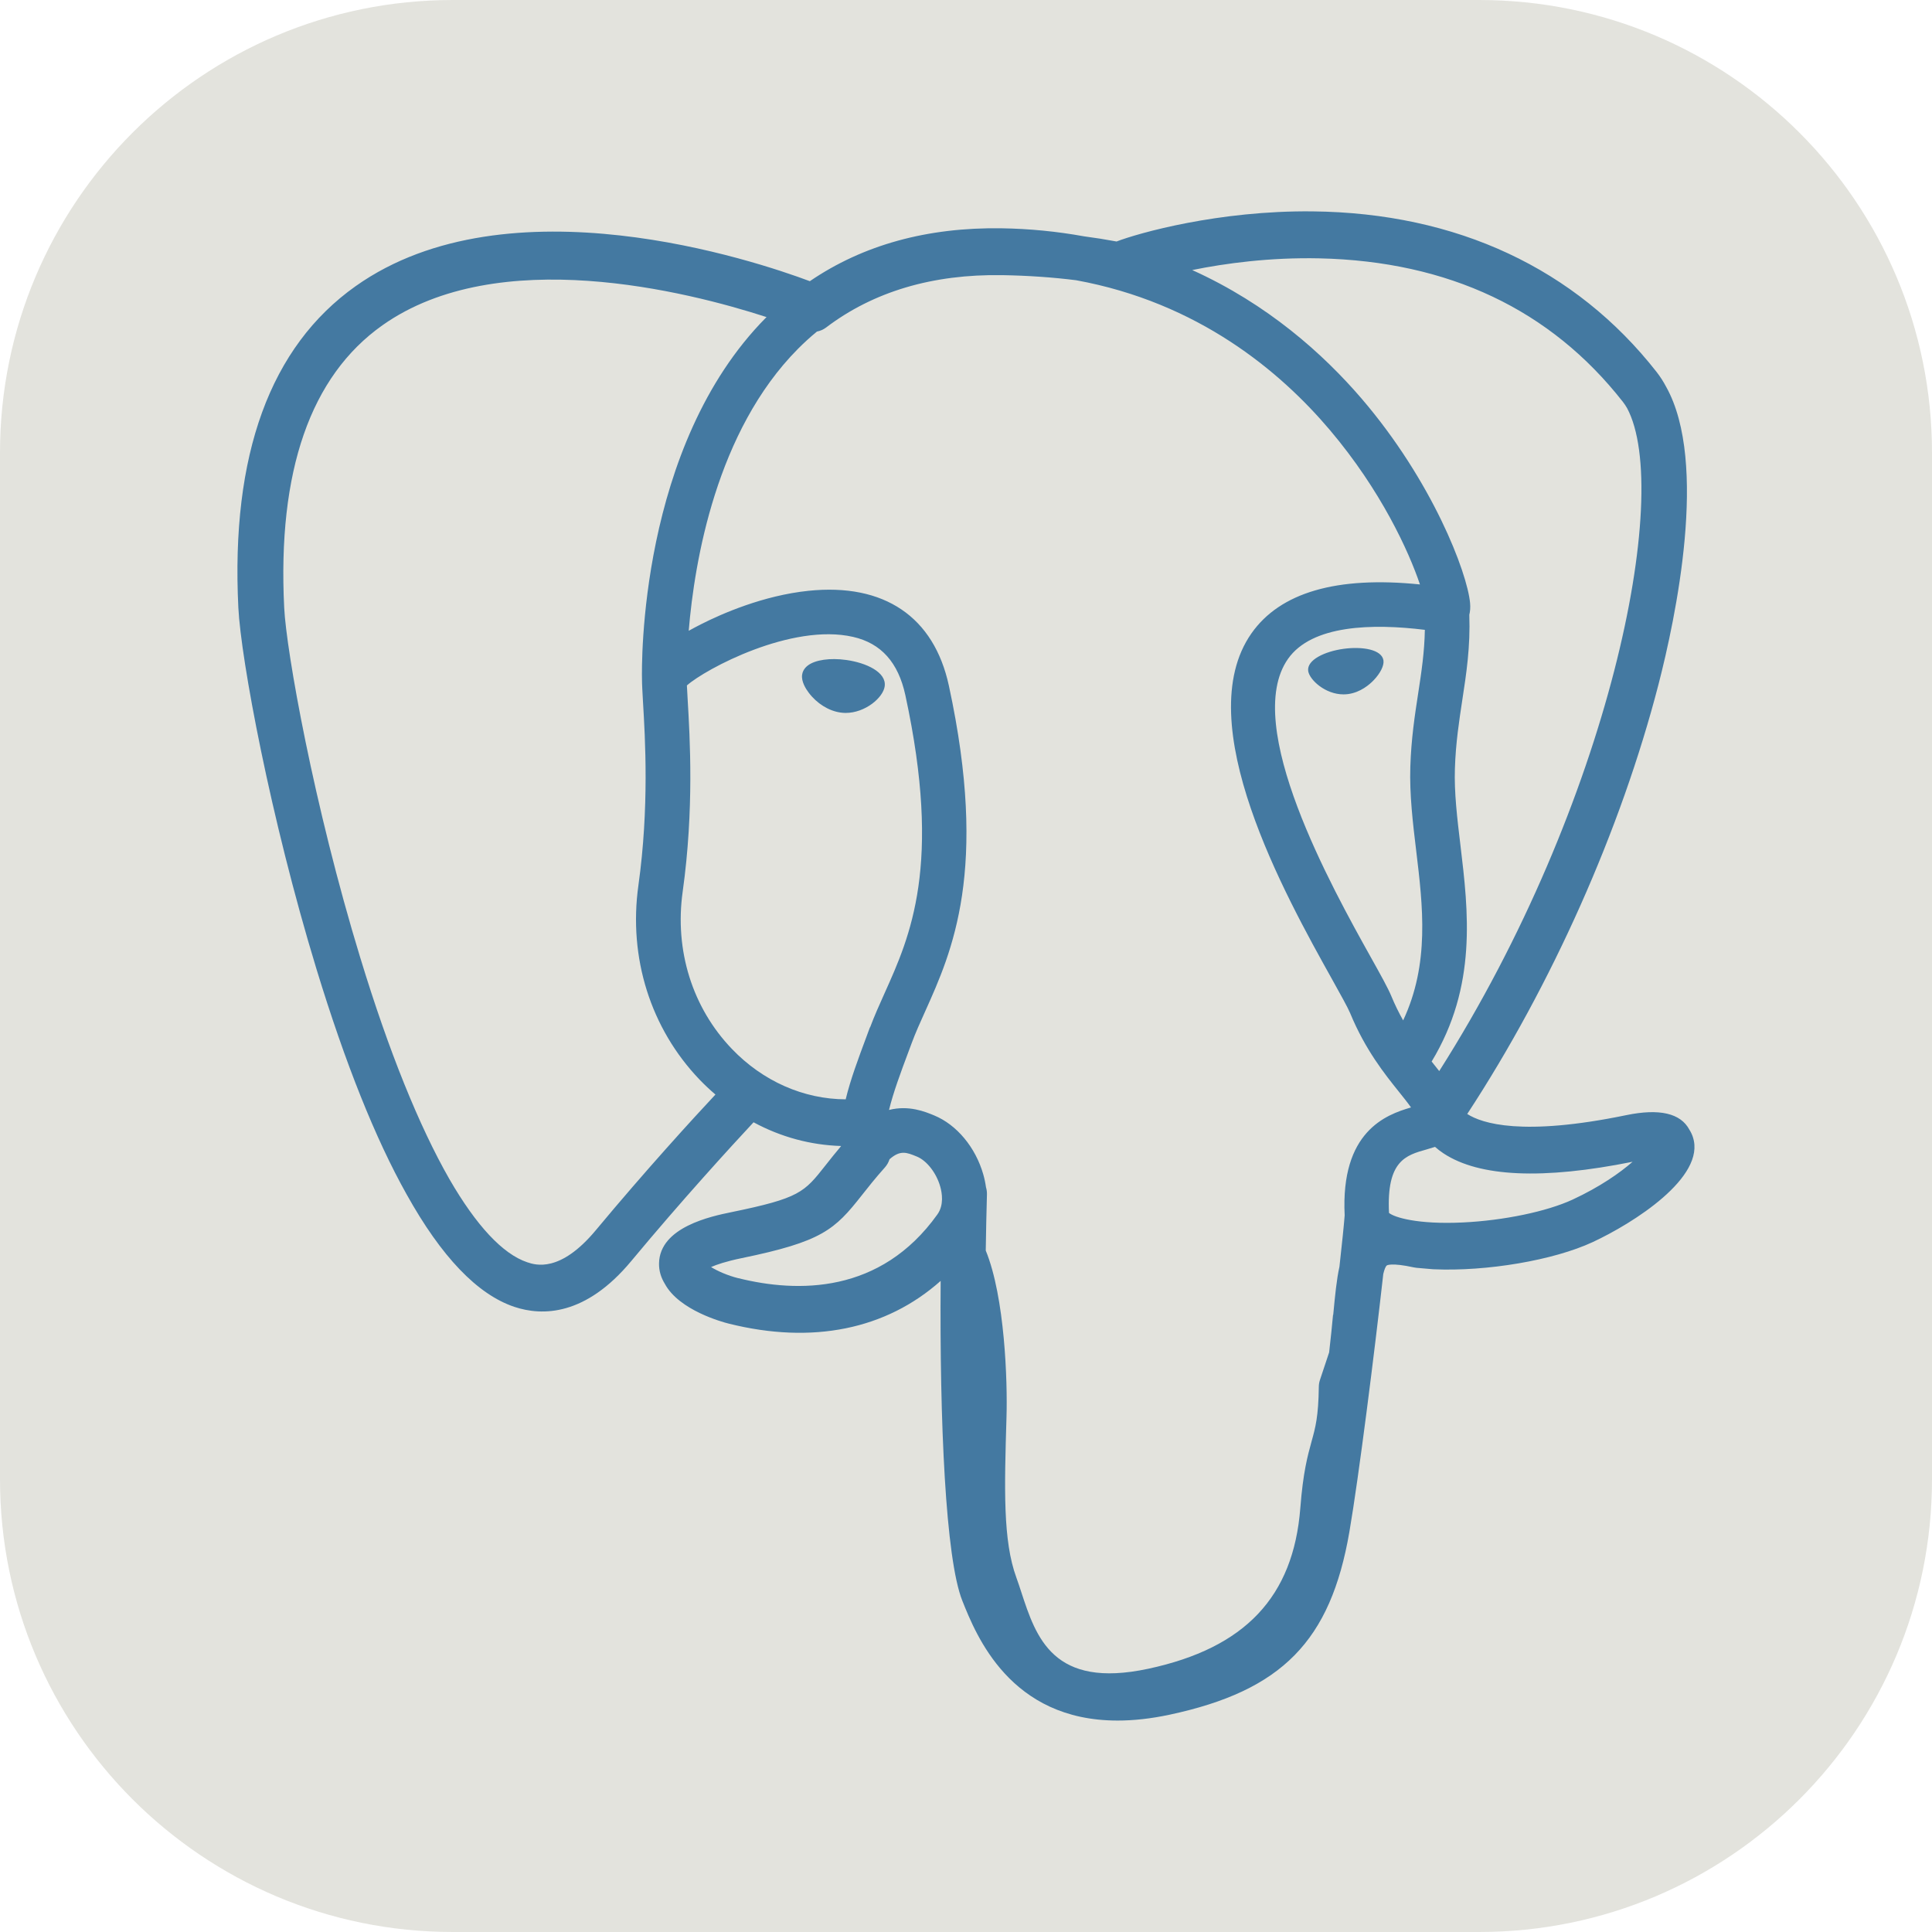
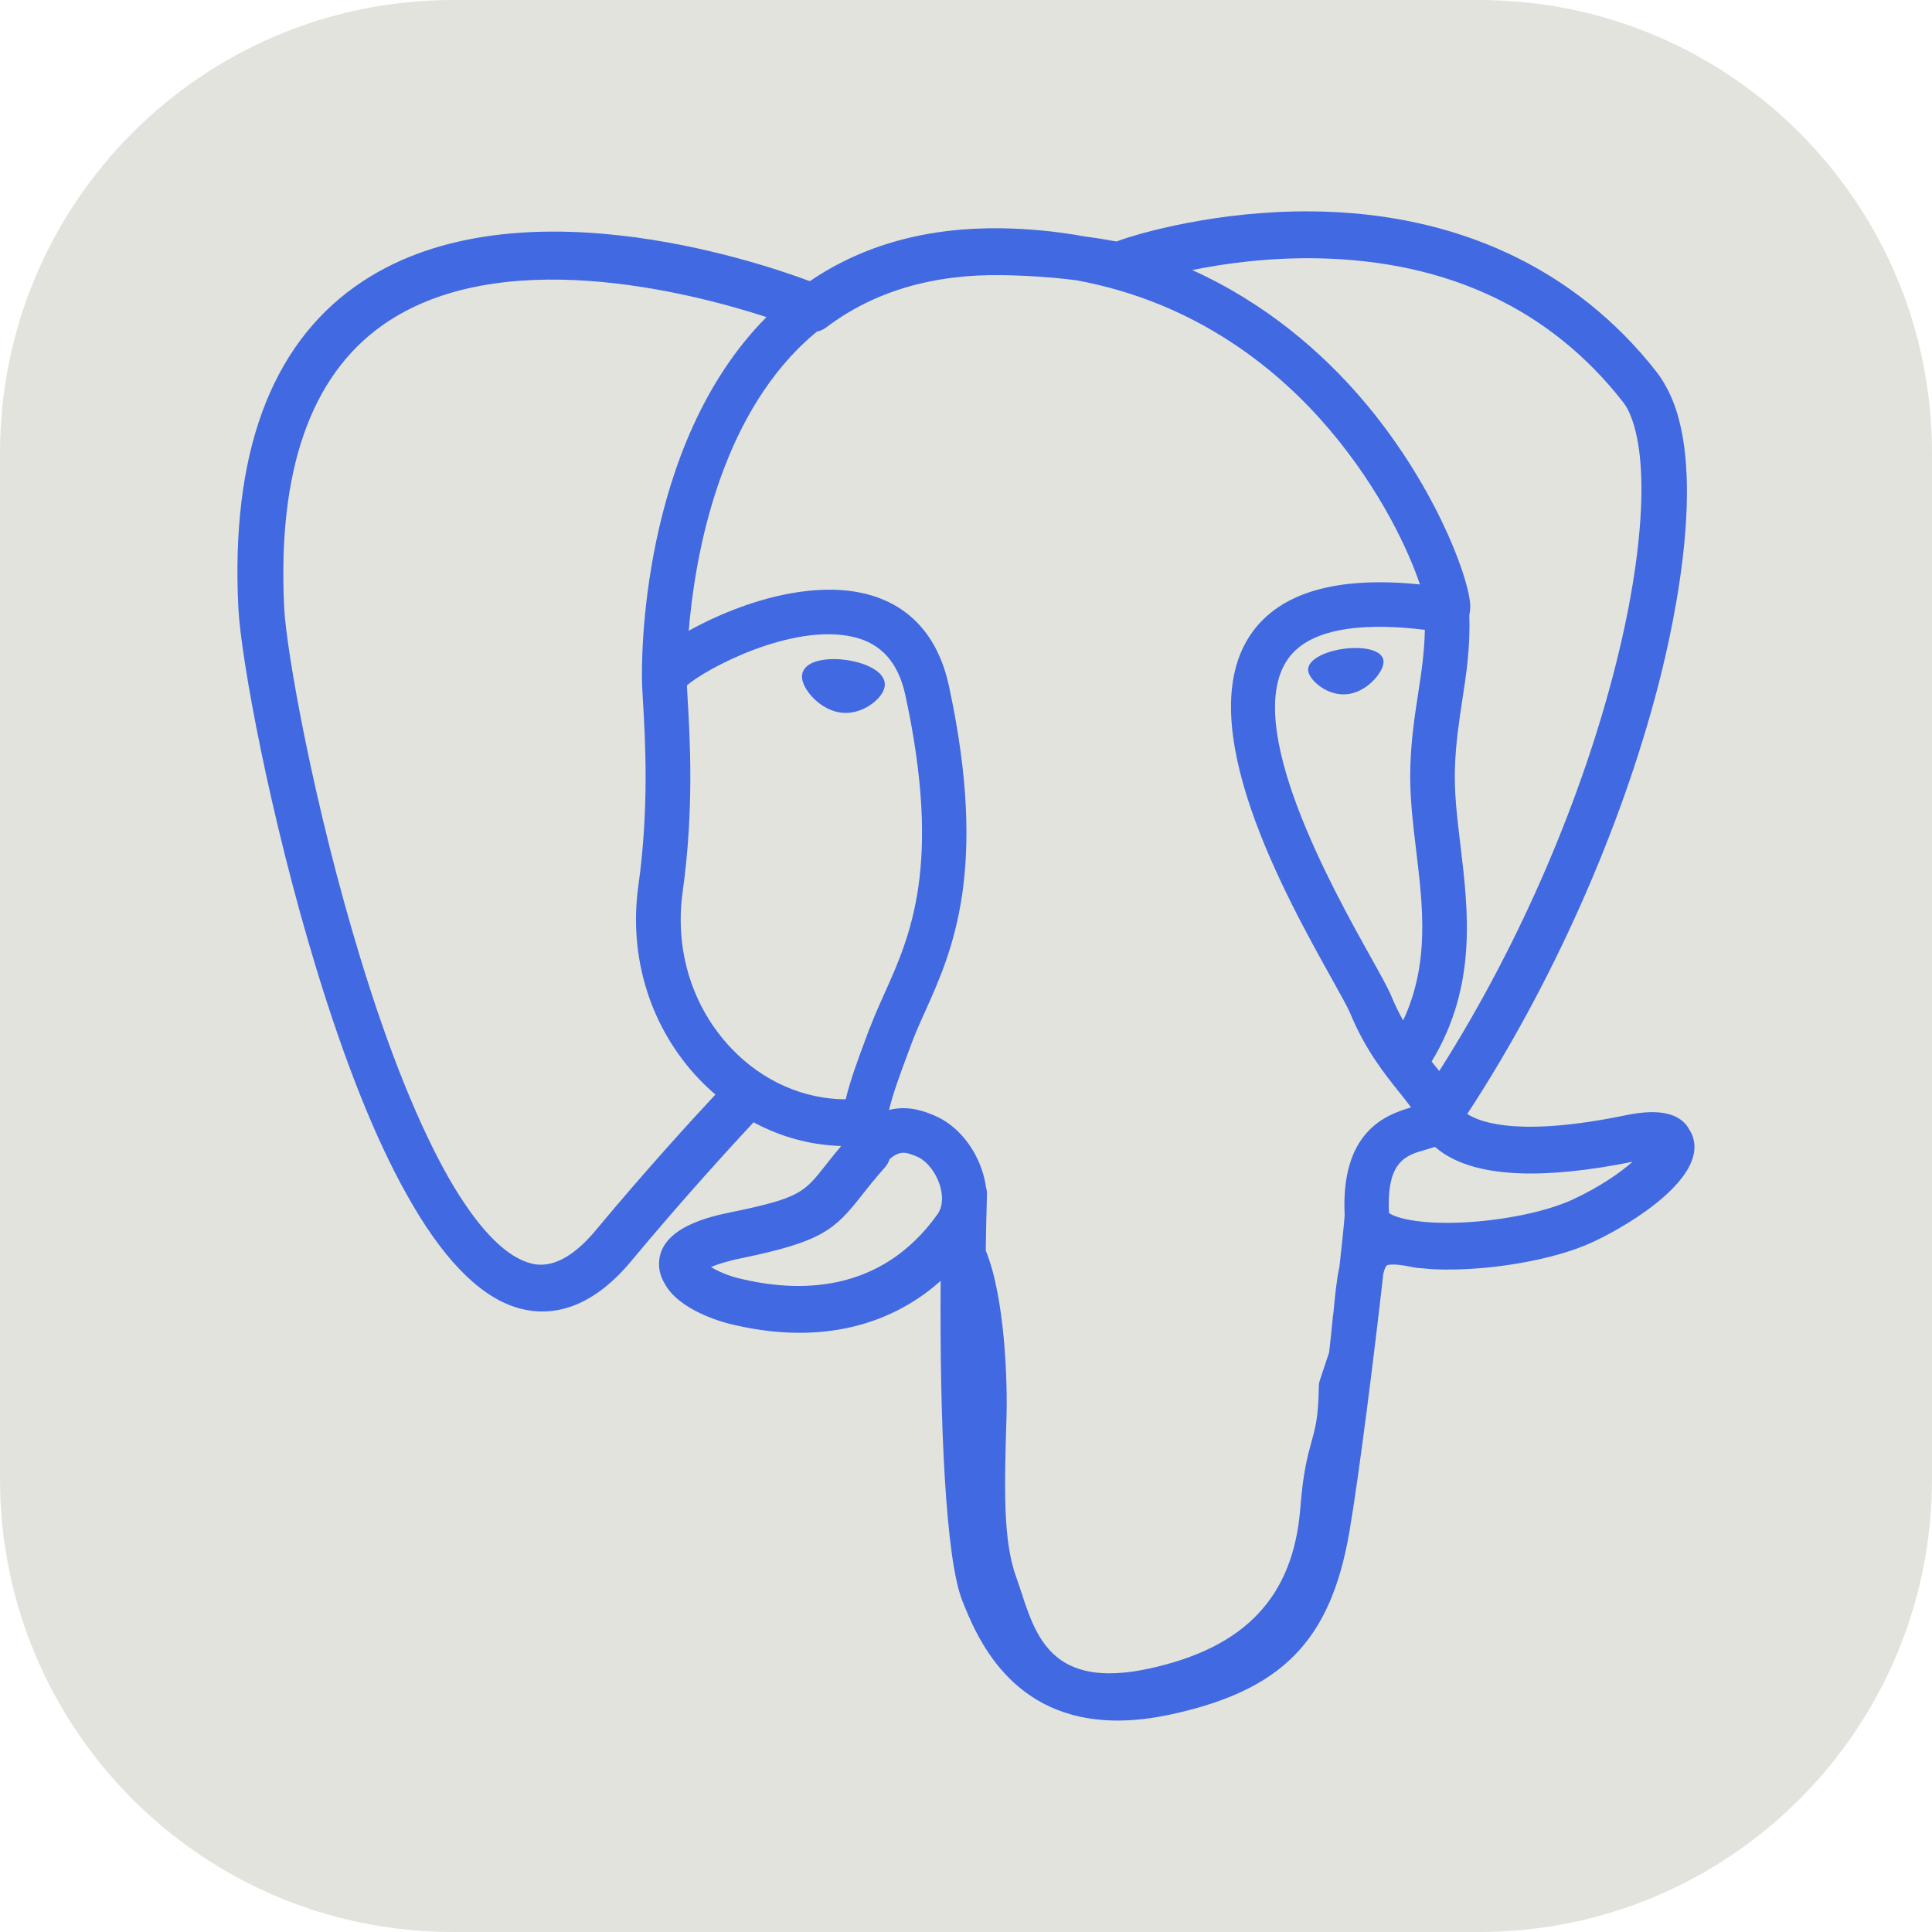
<svg xmlns="http://www.w3.org/2000/svg" width="256" height="256" viewBox="0 0 256 256" fill="none">
  <rect width="256" height="256" rx="60" fill="#E3E3DD" />
-   <svg x="28" y="28" width="200" height="200" viewBox="0 0 24 24" fill="#4479A1" preserveAspectRatio="xMidYMid meet">
-     <path d="M23.559 14.723a.527.527 0 0 0-.056-.119c-.139-.263-.477-.342-1.007-.232-1.653.341-2.293.131-2.526-.019 1.342-2.048 2.445-4.522 3.041-6.83.271-1.051.798-3.524.122-4.732a1.564 1.564 0 0 0-.151-.235C21.693.909 19.801.025 17.51.001c-1.495-.016-2.771.346-3.116.479a9.449 9.449 0 0 0-.516-.082 8.044 8.044 0 0 0-1.311-.128c-1.182-.018-2.204.264-3.05.841-.857-.321-4.789-1.645-7.222.079C.936 2.153.309 3.873.43 6.304c.041.818.507 3.334 1.242 5.744.46 1.506.939 2.702 1.433 3.582.553.994 1.126 1.593 1.714 1.79.447.149 1.133.144 1.858-.728.801-.964 1.59-1.826 1.945-2.207.435.235.906.362 1.39.377a.057.057 0 0 0 0.0.004 11.031 11.031 0 0 0-.247.305c-.339.43-.409.52-1.5.744-.31.064-1.134.234-1.146.811-.003.122.033.231.092.327.227.423.922.61 1.015.633 1.335.334 2.504.092 3.371-.679-.017 2.231.077 4.417.345 5.087.221.553.762 1.905 2.469 1.904.251 0 .526-.029.83-.094 1.782-.382 2.556-1.17 2.855-2.906.15-.871.402-2.875.539-4.101.017-.07.036-.121.057-.136.001-.001.07-.047.427.031a.367.367 0 0 0 .044.007l.254.022.015.001c.847.038 1.911-.143 2.531-.431.644-.299 1.806-1.032 1.595-1.67zM2.371 11.877c-.744-2.436-1.178-4.885-1.212-5.572-.109-2.171.417-3.683 1.562-4.493 1.837-1.299 4.84-.541 6.108-.13-.003.003-.007.006-.01.009-2.024 2.044-1.976 5.536-1.971 5.75-0.0.082.007.199.016.359.035.587.1 1.68-.073 2.918-.161 1.15.194 2.276.973 3.089.081.084.165.163.252.237-.347.371-1.1 1.193-1.903 2.158-.568.682-.96.552-1.089.509-.392-.131-.813-.587-1.238-1.322-.48-.839-.964-2.032-1.415-3.513zm6.007 5.087c-.171-.043-.327-.113-.432-.177.089-.039.237-.09.483-.141 1.283-.264 1.482-.451 1.914-1.0.099-.126.212-.269.367-.443a.355.355 0 0 0 .074-.13c.171-.151.272-.11.437-.042.156.065.308.26.369.475.029.102.062.294-.045.444-.904 1.266-2.222 1.249-3.168 1.013zm2.094-3.988-.052.141c-.133.357-.257.688-.333 1.003-.667-.002-1.317-.287-1.81-.802-.628-.655-.913-1.566-.782-2.5.183-1.308.115-2.447.079-3.059-.005-.086-.009-.161-.012-.22.296-.262 1.666-.996 2.643-.772.446.102.718.406.831.928.585 2.704.077 3.831-.33 4.736-.084.187-.163.363-.231.545zm7.364 4.572c-.017.177-.036.376-.062.596l-.146.438a.355.355 0 0 0-.018.108c-.006.475-.054.649-.115.869-.063.229-.135.489-.179 1.058-.11 1.414-.878 2.227-2.417 2.557-1.516.325-1.784-.497-2.021-1.222a6.582 6.582 0 0 0-.077-.227c-.215-.586-.191-1.412-.157-2.555.017-.561-.025-1.901-.33-2.646.004-.293.011-.591.019-.892a.353.353 0 0 0-.015-.113 1.493 1.493 0 0 0-.044-.208c-.123-.428-.421-.787-.78-.935-.142-.059-.404-.167-.718-.087.067-.276.183-.588.309-.925l.053-.142c.059-.16.134-.326.213-.501.426-.948 1.011-2.245.377-5.177-.237-1.098-1.03-1.634-2.232-1.51-.721.075-1.38.365-1.709.532a5.672 5.672 0 0 0-.196.104c.092-1.106.439-3.174 1.736-4.482a4.031 4.031 0 0 1 .303-.276.353.353 0 0 0 .145-.064c.752-.571 1.694-.851 2.802-.833.409.007.802.034 1.174.081 1.939.354 3.244 1.447 4.036 2.383.814.962 1.255 1.931 1.431 2.454-1.323-.135-2.223.127-2.68.779-.993 1.419.543 4.173 1.281 5.496.135.243.252.452.289.541.24.583.551.971.779 1.255.07.087.137.171.189.245-.401.116-1.121.383-1.055 1.717-.012.156-.042.447-.083.815-.046.208-.07.46-.099.766zm.89-1.621c-.041-.832.269-.918.597-1.01a2.857 2.857 0 0 0 .135-.041 1.202 1.202 0 0 0 .134.103c.57.377 1.582.421 3.007.134-.202.177-.519.399-.953.601-.41.19-1.096.333-1.747.364-.72.034-1.086-.081-1.172-.151zm.57-9.271c-.006.351-.054.669-.105 1.002-.055.358-.112.727-.126 1.176-.014.437.04.891.093 1.33.107.887.216 1.8-.207 2.701a3.527 3.527 0 0 1-.188-.386c-.053-.128-.167-.333-.325-.616-.616-1.104-2.057-3.69-1.319-4.745.38-.543 1.341-.566 2.178-.463zm.228 7.014a12.376 12.376 0 0 0-.085-.107l-.035-.044c.726-1.2.584-2.386.458-3.438-.052-.432-.101-.84-.088-1.223.013-.406.067-.754.118-1.091.064-.415.129-.844.111-1.351.013-.053.019-.116.012-.19-.046-.485-.6-1.938-1.729-3.253-.608-.707-1.49-1.497-2.689-2.039.525-.107 1.233-.203 2.024-.186 2.051.046 3.675.814 4.824 2.282a.908.908 0 0 1 .067.1c.723 1.356-.276 6.275-2.987 10.54zm-8.817-6.116c-.025.179-.309.422-.621.422a.582.582 0 0 1-.081-.006c-.187-.026-.377-.144-.506-.316-.046-.06-.12-.178-.105-.284.005-.04.026-.099.092-.149.118-.089.352-.123.61-.087.316.044.643.194.611.419zm7.931-.411c.011.079-.049.201-.153.31-.068.072-.212.196-.408.223a.546.546 0 0 1-.075.005c-.293 0-.541-.234-.561-.372-.024-.176.264-.311.561-.352.297-.041.611.009.636.185z" />
+   <svg x="28" y="28" width="200" height="200" viewBox="0 0 24 24" preserveAspectRatio="xMidYMid meet">
+     <path fill="#4169E1" d="M23.559 14.723a.527.527 0 0 0-.056-.119c-.139-.263-.477-.342-1.007-.232-1.653.341-2.293.131-2.526-.019 1.342-2.048 2.445-4.522 3.041-6.83.271-1.051.798-3.524.122-4.732a1.564 1.564 0 0 0-.151-.235C21.693.909 19.801.025 17.51.001c-1.495-.016-2.771.346-3.116.479a9.449 9.449 0 0 0-.516-.082 8.044 8.044 0 0 0-1.311-.128c-1.182-.018-2.204.264-3.05.841-.857-.321-4.789-1.645-7.222.079C.936 2.153.309 3.873.43 6.304c.041.818.507 3.334 1.242 5.744.46 1.506.939 2.702 1.433 3.582.553.994 1.126 1.593 1.714 1.79.447.149 1.133.144 1.858-.728.801-.964 1.59-1.826 1.945-2.207.435.235.906.362 1.39.377a.057.057 0 0 0 0.0.004 11.031 11.031 0 0 0-.247.305c-.339.43-.409.52-1.5.744-.31.064-1.134.234-1.146.811-.003.122.033.231.092.327.227.423.922.61 1.015.633 1.335.334 2.504.092 3.371-.679-.017 2.231.077 4.417.345 5.087.221.553.762 1.905 2.469 1.904.251 0 .526-.029.83-.094 1.782-.382 2.556-1.17 2.855-2.906.15-.871.402-2.875.539-4.101.017-.07.036-.121.057-.136.001-.001.07-.047.427.031a.367.367 0 0 0 .044.007l.254.022.015.001c.847.038 1.911-.143 2.531-.431.644-.299 1.806-1.032 1.595-1.67zM2.371 11.877c-.744-2.436-1.178-4.885-1.212-5.572-.109-2.171.417-3.683 1.562-4.493 1.837-1.299 4.84-.541 6.108-.13-.003.003-.007.006-.01.009-2.024 2.044-1.976 5.536-1.971 5.75-0.0.082.007.199.016.359.035.587.1 1.68-.073 2.918-.161 1.15.194 2.276.973 3.089.081.084.165.163.252.237-.347.371-1.1 1.193-1.903 2.158-.568.682-.96.552-1.089.509-.392-.131-.813-.587-1.238-1.322-.48-.839-.964-2.032-1.415-3.513zm6.007 5.087c-.171-.043-.327-.113-.432-.177.089-.039.237-.09.483-.141 1.283-.264 1.482-.451 1.914-1.0.099-.126.212-.269.367-.443a.355.355 0 0 0 .074-.13c.171-.151.272-.11.437-.042.156.065.308.26.369.475.029.102.062.294-.045.444-.904 1.266-2.222 1.249-3.168 1.013zm2.094-3.988-.052.141c-.133.357-.257.688-.333 1.003-.667-.002-1.317-.287-1.81-.802-.628-.655-.913-1.566-.782-2.5.183-1.308.115-2.447.079-3.059-.005-.086-.009-.161-.012-.22.296-.262 1.666-.996 2.643-.772.446.102.718.406.831.928.585 2.704.077 3.831-.33 4.736-.084.187-.163.363-.231.545zm7.364 4.572c-.017.177-.036.376-.062.596l-.146.438a.355.355 0 0 0-.018.108c-.006.475-.054.649-.115.869-.063.229-.135.489-.179 1.058-.11 1.414-.878 2.227-2.417 2.557-1.516.325-1.784-.497-2.021-1.222a6.582 6.582 0 0 0-.077-.227c-.215-.586-.191-1.412-.157-2.555.017-.561-.025-1.901-.33-2.646.004-.293.011-.591.019-.892a.353.353 0 0 0-.015-.113 1.493 1.493 0 0 0-.044-.208c-.123-.428-.421-.787-.78-.935-.142-.059-.404-.167-.718-.087.067-.276.183-.588.309-.925l.053-.142c.059-.16.134-.326.213-.501.426-.948 1.011-2.245.377-5.177-.237-1.098-1.03-1.634-2.232-1.51-.721.075-1.38.365-1.709.532a5.672 5.672 0 0 0-.196.104c.092-1.106.439-3.174 1.736-4.482a4.031 4.031 0 0 1 .303-.276.353.353 0 0 0 .145-.064c.752-.571 1.694-.851 2.802-.833.409.007.802.034 1.174.081 1.939.354 3.244 1.447 4.036 2.383.814.962 1.255 1.931 1.431 2.454-1.323-.135-2.223.127-2.68.779-.993 1.419.543 4.173 1.281 5.496.135.243.252.452.289.541.24.583.551.971.779 1.255.07.087.137.171.189.245-.401.116-1.121.383-1.055 1.717-.012.156-.042.447-.083.815-.046.208-.07.46-.099.766zm.89-1.621c-.041-.832.269-.918.597-1.01a2.857 2.857 0 0 0 .135-.041 1.202 1.202 0 0 0 .134.103c.57.377 1.582.421 3.007.134-.202.177-.519.399-.953.601-.41.19-1.096.333-1.747.364-.72.034-1.086-.081-1.172-.151zm.57-9.271c-.006.351-.054.669-.105 1.002-.055.358-.112.727-.126 1.176-.014.437.04.891.093 1.33.107.887.216 1.8-.207 2.701a3.527 3.527 0 0 1-.188-.386c-.053-.128-.167-.333-.325-.616-.616-1.104-2.057-3.69-1.319-4.745.38-.543 1.341-.566 2.178-.463zm.228 7.014a12.376 12.376 0 0 0-.085-.107l-.035-.044c.726-1.2.584-2.386.458-3.438-.052-.432-.101-.84-.088-1.223.013-.406.067-.754.118-1.091.064-.415.129-.844.111-1.351.013-.053.019-.116.012-.19-.046-.485-.6-1.938-1.729-3.253-.608-.707-1.49-1.497-2.689-2.039.525-.107 1.233-.203 2.024-.186 2.051.046 3.675.814 4.824 2.282a.908.908 0 0 1 .067.1c.723 1.356-.276 6.275-2.987 10.54zm-8.817-6.116c-.025.179-.309.422-.621.422a.582.582 0 0 1-.081-.006c-.187-.026-.377-.144-.506-.316-.046-.06-.12-.178-.105-.284.005-.04.026-.099.092-.149.118-.089.352-.123.61-.087.316.044.643.194.611.419zm7.931-.411c.011.079-.049.201-.153.31-.068.072-.212.196-.408.223a.546.546 0 0 1-.075.005c-.293 0-.541-.234-.561-.372-.024-.176.264-.311.561-.352.297-.041.611.009.636.185z" />
  </svg>
</svg>
